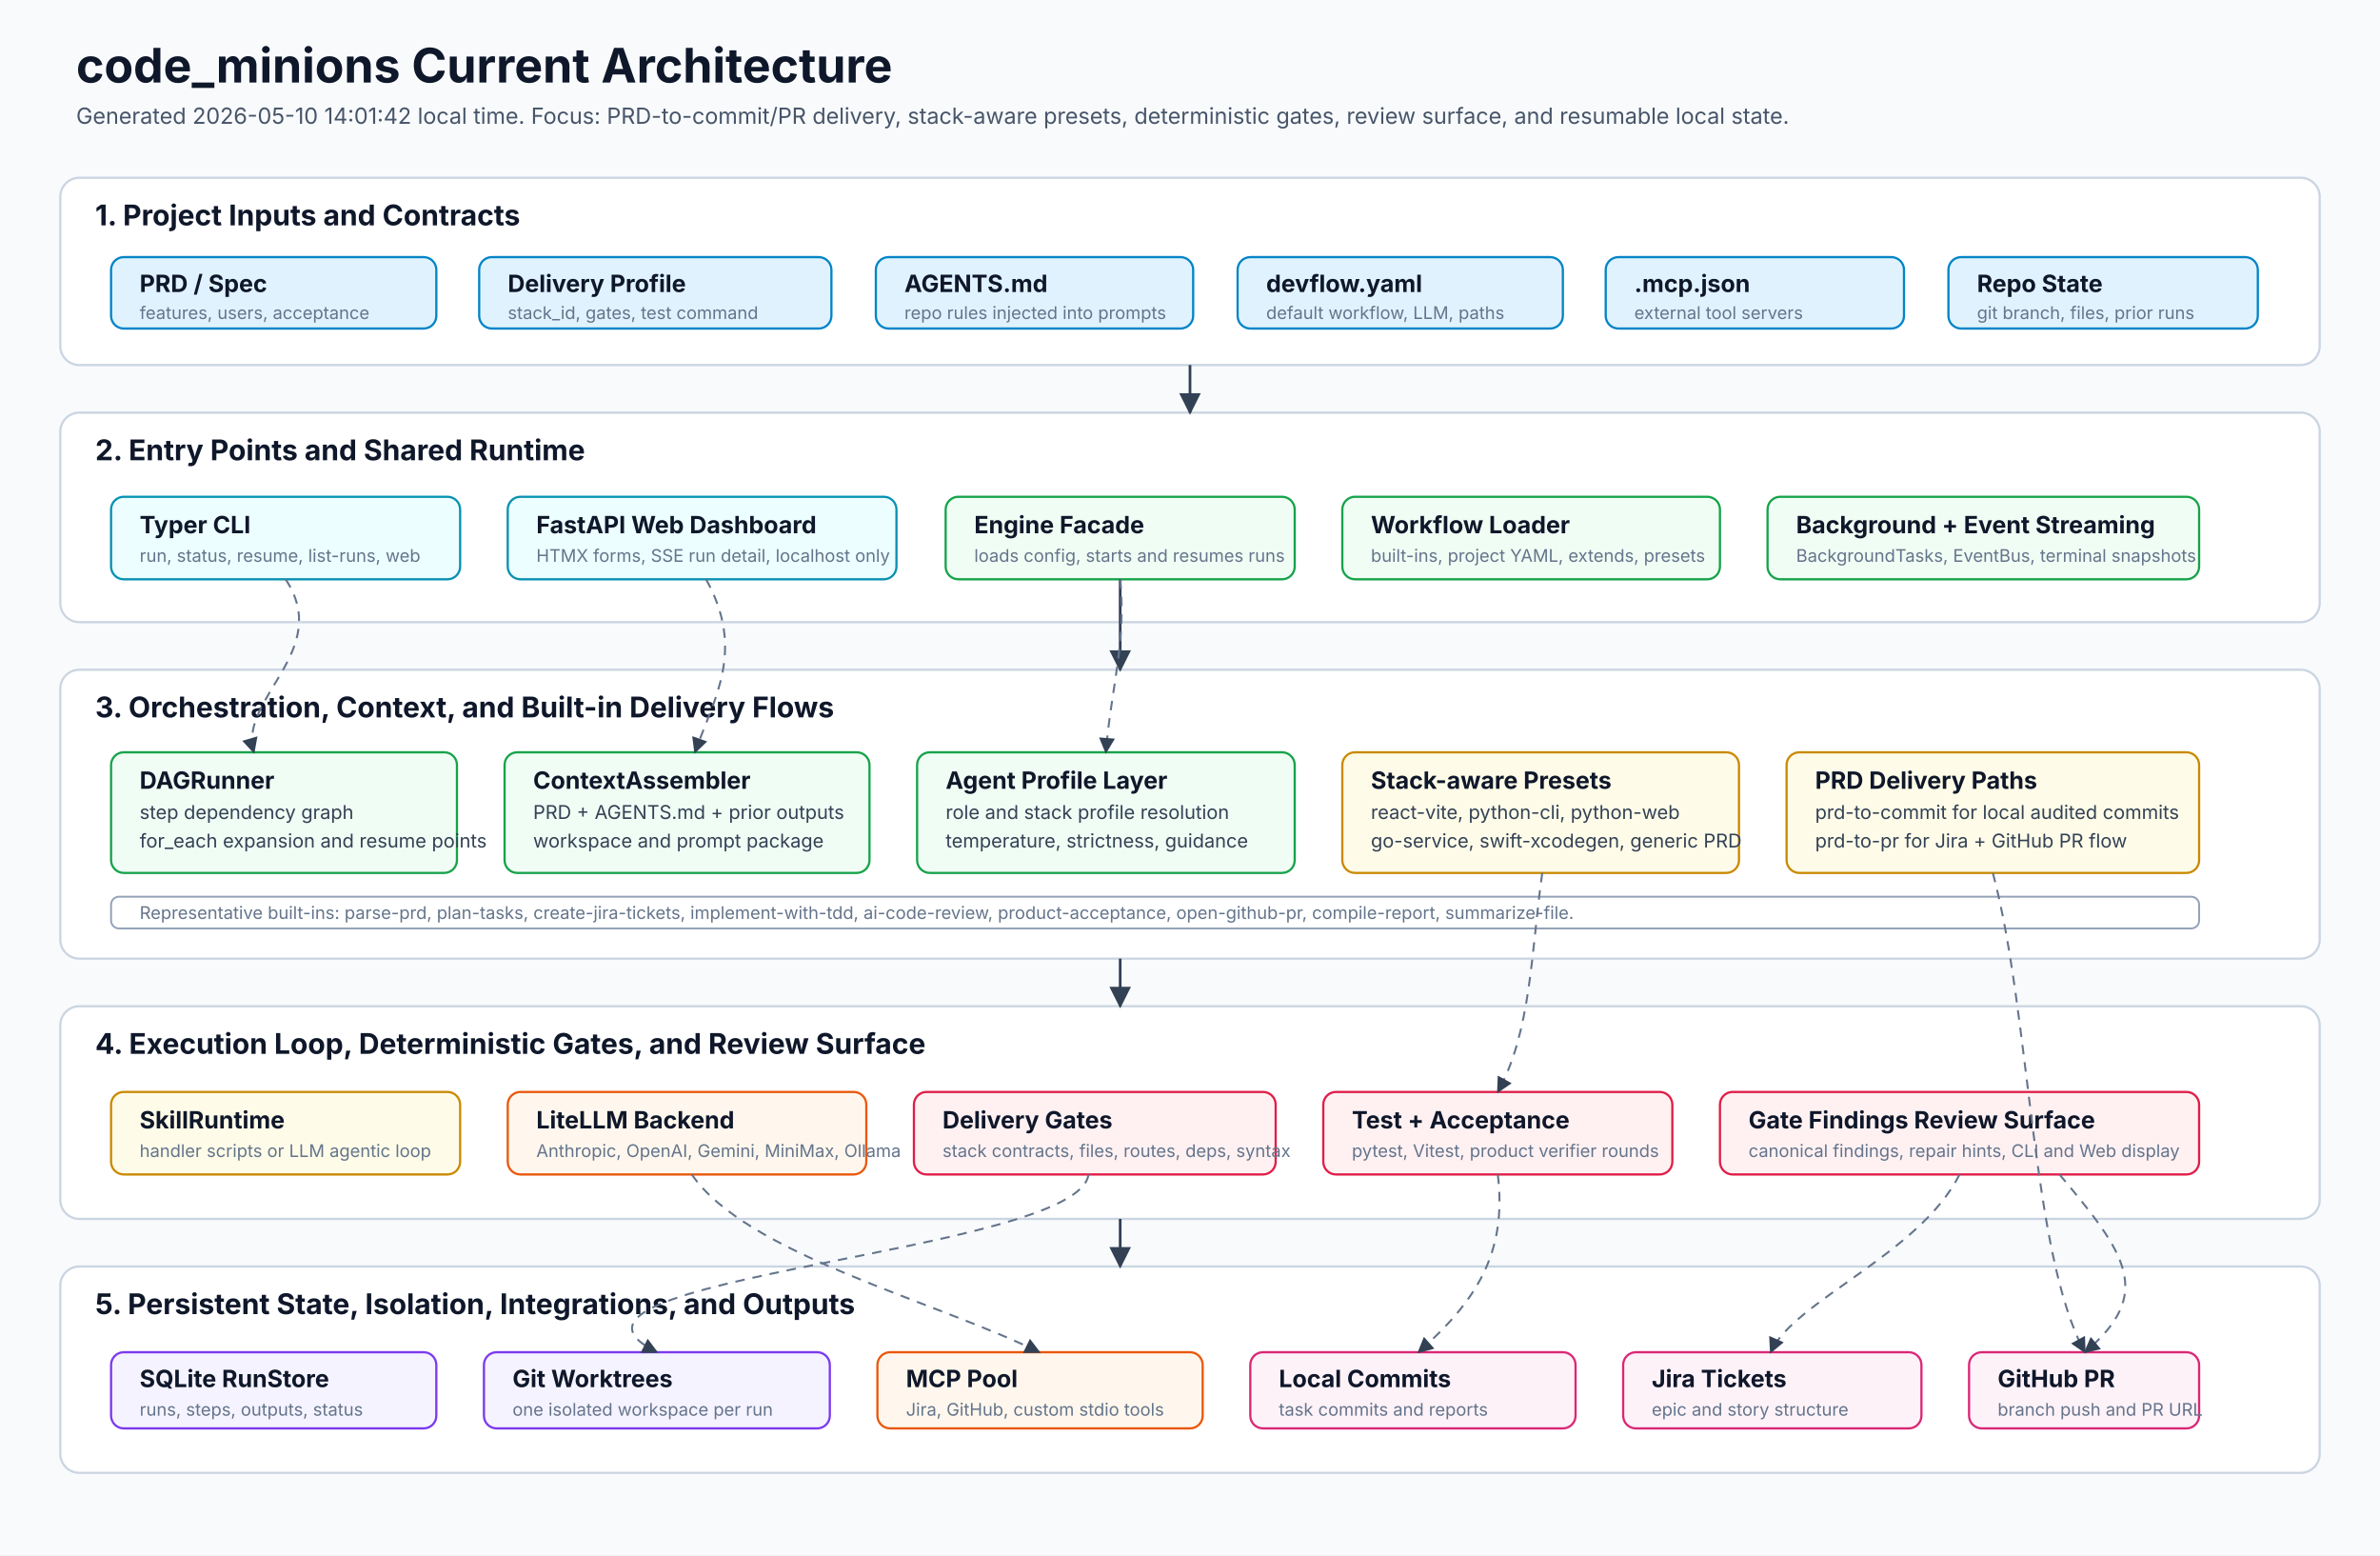
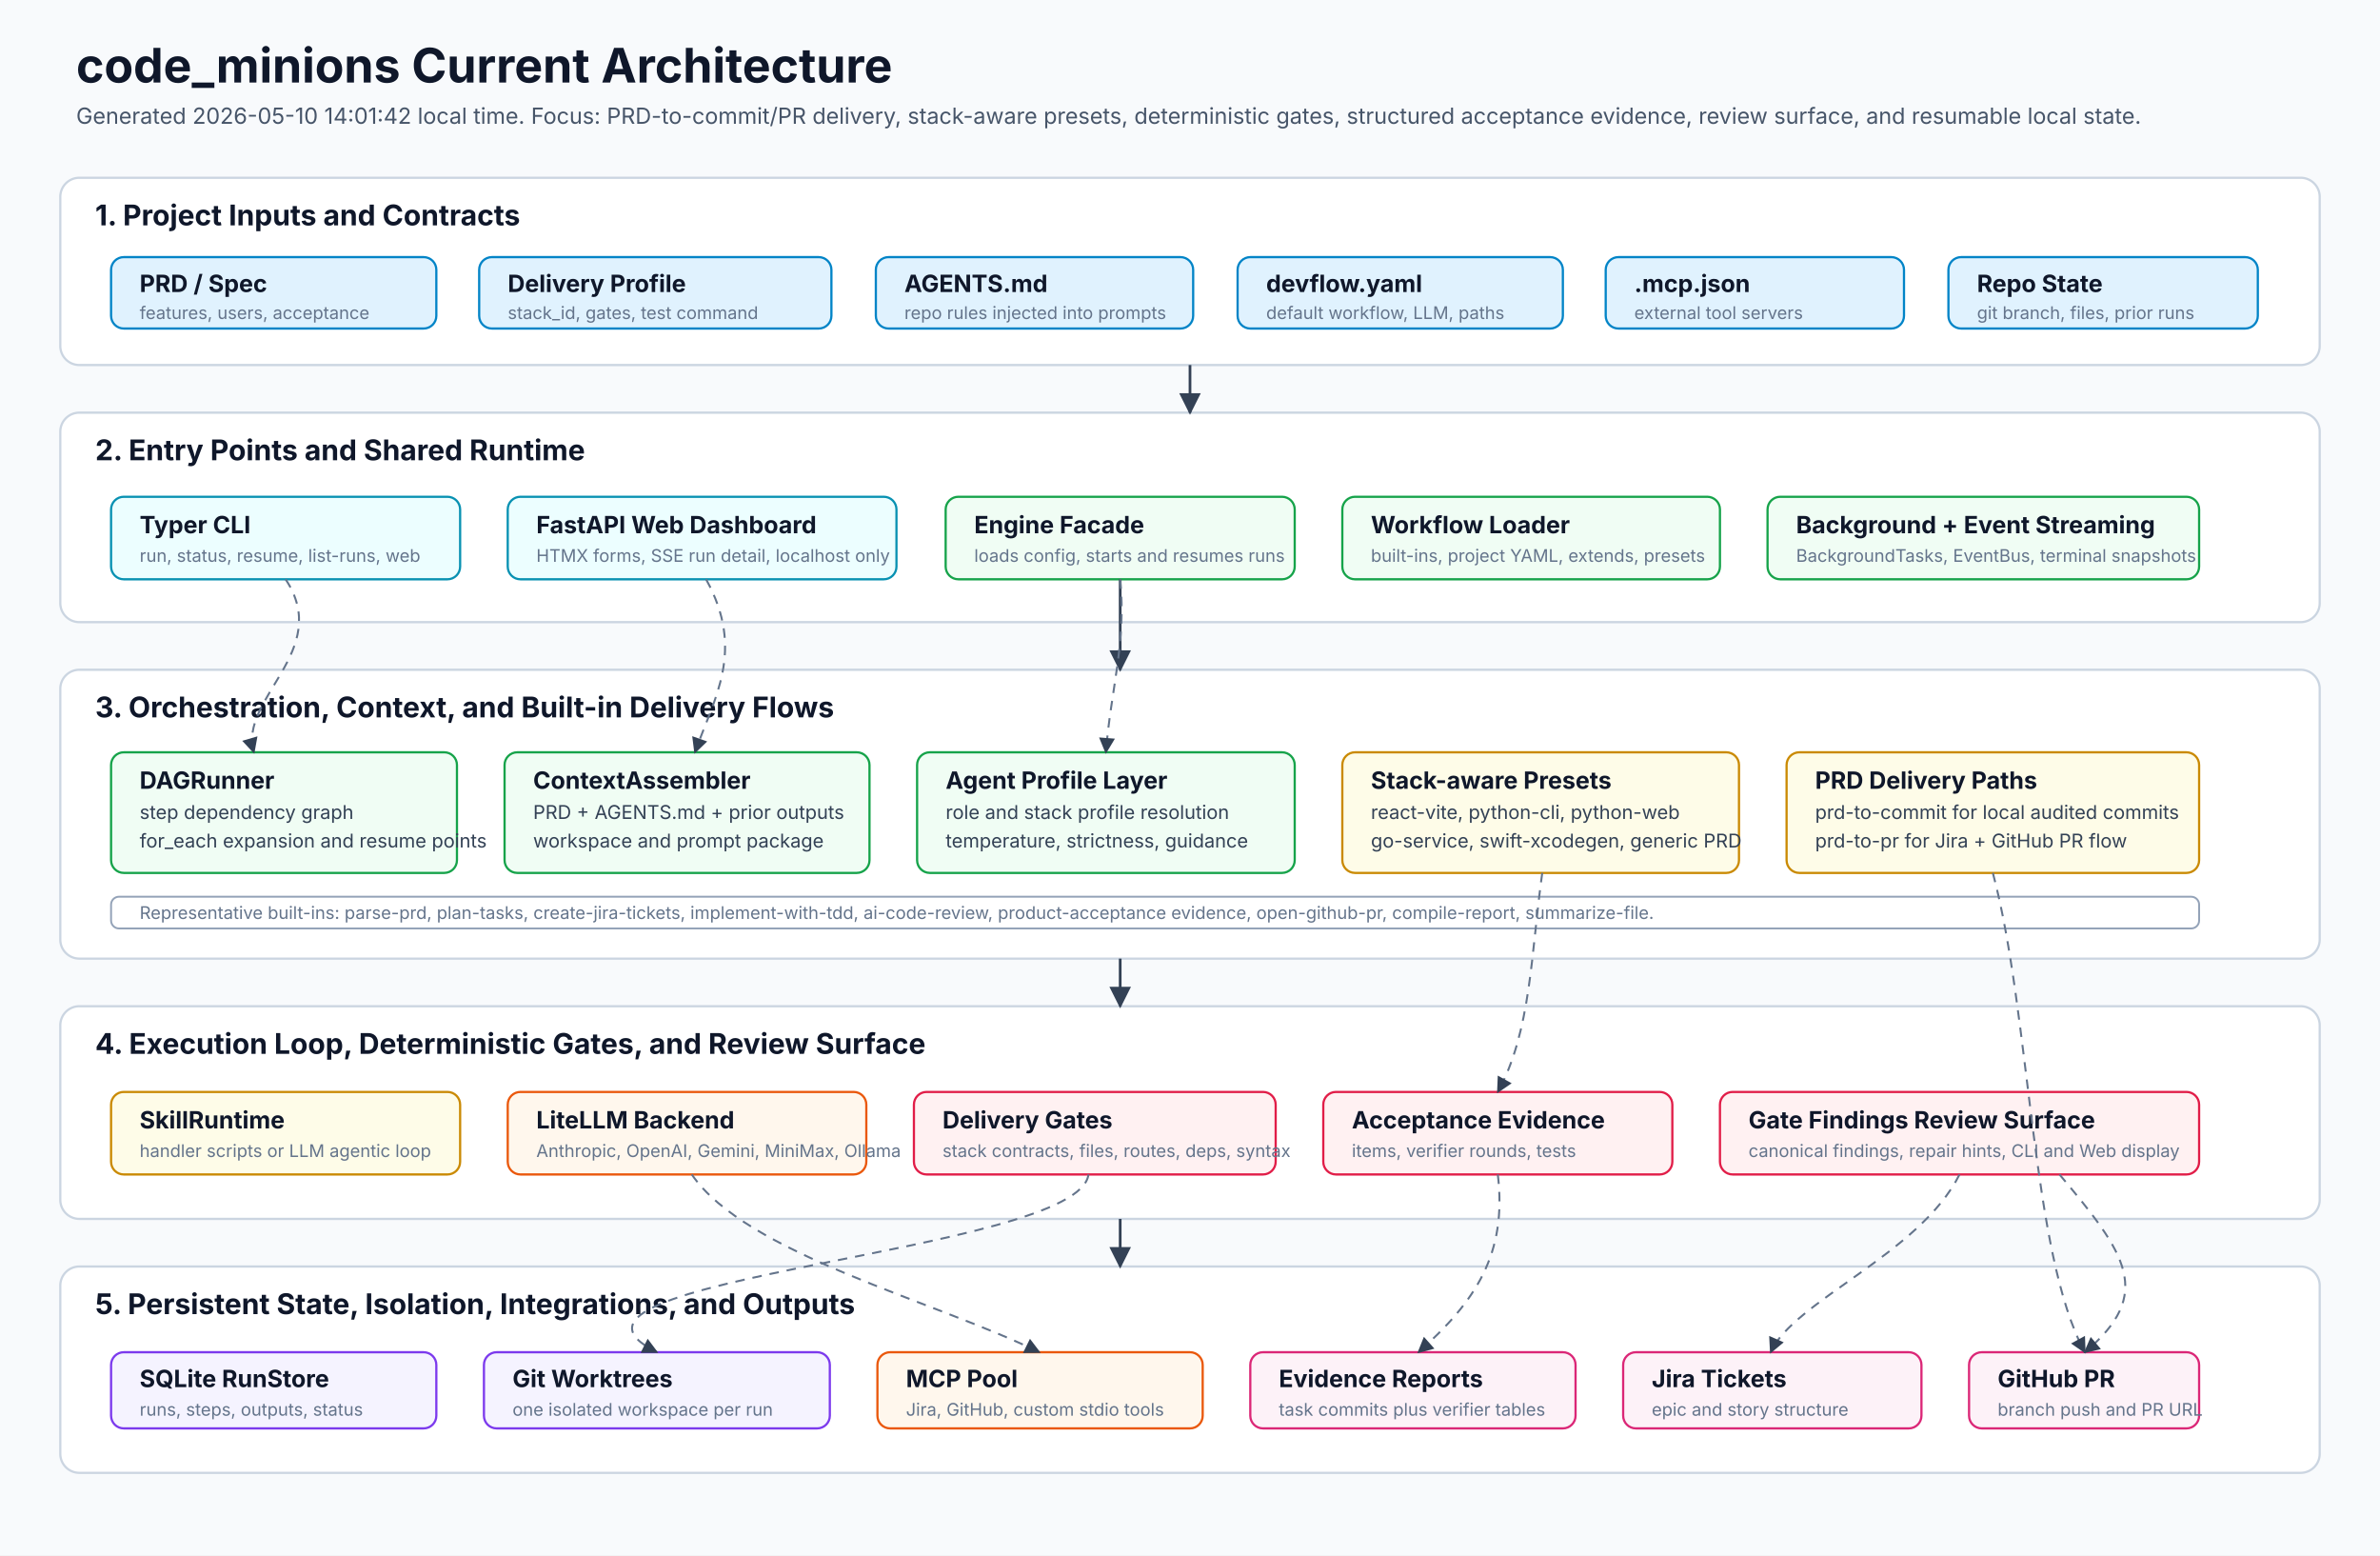
<svg xmlns="http://www.w3.org/2000/svg" width="1500" height="980" viewBox="0 0 1500 980" role="img" aria-labelledby="title desc">
  <defs>
    <marker id="arrow" viewBox="0 0 10 10" refX="9" refY="5" markerWidth="8" markerHeight="8" orient="auto">
      <path d="M 0 0 L 10 5 L 0 10 z" fill="#334155" />
    </marker>
    <style>
      .canvas { fill: #f8fafc; }
      .band { fill: #ffffff; stroke: #cbd5e1; stroke-width: 1.4; }
      .panel { fill: #ffffff; stroke: #94a3b8; stroke-width: 1.2; }
      .input { fill: #e0f2fe; stroke: #0284c7; stroke-width: 1.4; }
      .entry { fill: #ecfeff; stroke: #0891b2; stroke-width: 1.4; }
      .core { fill: #f0fdf4; stroke: #16a34a; stroke-width: 1.4; }
      .skill { fill: #fefce8; stroke: #ca8a04; stroke-width: 1.4; }
      .gate { fill: #fff1f2; stroke: #e11d48; stroke-width: 1.4; }
      .state { fill: #f5f3ff; stroke: #7c3aed; stroke-width: 1.4; }
      .external { fill: #fff7ed; stroke: #ea580c; stroke-width: 1.4; }
      .output { fill: #fdf2f8; stroke: #db2777; stroke-width: 1.4; }
      .titleText { fill: #0f172a; font: 700 30px system-ui, -apple-system, BlinkMacSystemFont, "Segoe UI", sans-serif; }
      .subtitle { fill: #475569; font: 14px system-ui, -apple-system, BlinkMacSystemFont, "Segoe UI", sans-serif; }
      .bandTitle { fill: #0f172a; font: 700 18px system-ui, -apple-system, BlinkMacSystemFont, "Segoe UI", sans-serif; }
      .label { fill: #0f172a; font: 700 15px system-ui, -apple-system, BlinkMacSystemFont, "Segoe UI", sans-serif; }
      .body { fill: #334155; font: 12px system-ui, -apple-system, BlinkMacSystemFont, "Segoe UI", sans-serif; }
      .small { fill: #64748b; font: 11px system-ui, -apple-system, BlinkMacSystemFont, "Segoe UI", sans-serif; }
      .flow { fill: none; stroke: #334155; stroke-width: 1.7; marker-end: url(#arrow); }
      .softFlow { fill: none; stroke: #64748b; stroke-width: 1.25; stroke-dasharray: 6 5; marker-end: url(#arrow); }
    </style>
  </defs>
  <rect class="canvas" width="1500" height="980" />
  <text x="48" y="52" class="titleText">code_minions Current Architecture</text>
-   <text x="48" y="78" class="subtitle">Generated 2026-05-10 14:01:42 local time. Focus: PRD-to-commit/PR delivery, stack-aware presets, deterministic gates, review surface, and resumable local state.</text>
+   <text x="48" y="78" class="subtitle">Generated 2026-05-10 14:01:42 local time. Focus: PRD-to-commit/PR delivery, stack-aware presets, deterministic gates, structured acceptance evidence, review surface, and resumable local state.</text>
  <rect x="38" y="112" width="1424" height="118" rx="12" class="band" />
  <text x="60" y="142" class="bandTitle">1. Project Inputs and Contracts</text>
  <rect x="70" y="162" width="205" height="45" rx="8" class="input" />
  <text x="88" y="184" class="label">PRD / Spec</text>
  <text x="88" y="201" class="small">features, users, acceptance</text>
  <rect x="302" y="162" width="222" height="45" rx="8" class="input" />
  <text x="320" y="184" class="label">Delivery Profile</text>
  <text x="320" y="201" class="small">stack_id, gates, test command</text>
  <rect x="552" y="162" width="200" height="45" rx="8" class="input" />
  <text x="570" y="184" class="label">AGENTS.md</text>
  <text x="570" y="201" class="small">repo rules injected into prompts</text>
  <rect x="780" y="162" width="205" height="45" rx="8" class="input" />
  <text x="798" y="184" class="label">devflow.yaml</text>
  <text x="798" y="201" class="small">default workflow, LLM, paths</text>
  <rect x="1012" y="162" width="188" height="45" rx="8" class="input" />
  <text x="1030" y="184" class="label">.mcp.json</text>
  <text x="1030" y="201" class="small">external tool servers</text>
  <rect x="1228" y="162" width="195" height="45" rx="8" class="input" />
  <text x="1246" y="184" class="label">Repo State</text>
  <text x="1246" y="201" class="small">git branch, files, prior runs</text>
  <rect x="38" y="260" width="1424" height="132" rx="12" class="band" />
  <text x="60" y="290" class="bandTitle">2. Entry Points and Shared Runtime</text>
  <rect x="70" y="313" width="220" height="52" rx="8" class="entry" />
  <text x="88" y="336" class="label">Typer CLI</text>
  <text x="88" y="354" class="small">run, status, resume, list-runs, web</text>
  <rect x="320" y="313" width="245" height="52" rx="8" class="entry" />
  <text x="338" y="336" class="label">FastAPI Web Dashboard</text>
  <text x="338" y="354" class="small">HTMX forms, SSE run detail, localhost only</text>
  <rect x="596" y="313" width="220" height="52" rx="8" class="core" />
  <text x="614" y="336" class="label">Engine Facade</text>
  <text x="614" y="354" class="small">loads config, starts and resumes runs</text>
  <rect x="846" y="313" width="238" height="52" rx="8" class="core" />
  <text x="864" y="336" class="label">Workflow Loader</text>
  <text x="864" y="354" class="small">built-ins, project YAML, extends, presets</text>
  <rect x="1114" y="313" width="272" height="52" rx="8" class="core" />
  <text x="1132" y="336" class="label">Background + Event Streaming</text>
  <text x="1132" y="354" class="small">BackgroundTasks, EventBus, terminal snapshots</text>
  <rect x="38" y="422" width="1424" height="182" rx="12" class="band" />
  <text x="60" y="452" class="bandTitle">3. Orchestration, Context, and Built-in Delivery Flows</text>
  <rect x="70" y="474" width="218" height="76" rx="8" class="core" />
  <text x="88" y="497" class="label">DAGRunner</text>
  <text x="88" y="516" class="body">step dependency graph</text>
  <text x="88" y="534" class="body">for_each expansion and resume points</text>
  <rect x="318" y="474" width="230" height="76" rx="8" class="core" />
  <text x="336" y="497" class="label">ContextAssembler</text>
  <text x="336" y="516" class="body">PRD + AGENTS.md + prior outputs</text>
  <text x="336" y="534" class="body">workspace and prompt package</text>
  <rect x="578" y="474" width="238" height="76" rx="8" class="core" />
  <text x="596" y="497" class="label">Agent Profile Layer</text>
  <text x="596" y="516" class="body">role and stack profile resolution</text>
  <text x="596" y="534" class="body">temperature, strictness, guidance</text>
  <rect x="846" y="474" width="250" height="76" rx="8" class="skill" />
  <text x="864" y="497" class="label">Stack-aware Presets</text>
  <text x="864" y="516" class="body">react-vite, python-cli, python-web</text>
  <text x="864" y="534" class="body">go-service, swift-xcodegen, generic PRD</text>
  <rect x="1126" y="474" width="260" height="76" rx="8" class="skill" />
  <text x="1144" y="497" class="label">PRD Delivery Paths</text>
  <text x="1144" y="516" class="body">prd-to-commit for local audited commits</text>
  <text x="1144" y="534" class="body">prd-to-pr for Jira + GitHub PR flow</text>
  <rect x="70" y="565" width="1316" height="20" rx="5" class="panel" />
-   <text x="88" y="579" class="small">Representative built-ins: parse-prd, plan-tasks, create-jira-tickets, implement-with-tdd, ai-code-review, product-acceptance, open-github-pr, compile-report, summarize-file.</text>
+   <text x="88" y="579" class="small">Representative built-ins: parse-prd, plan-tasks, create-jira-tickets, implement-with-tdd, ai-code-review, product-acceptance evidence, open-github-pr, compile-report, summarize-file.</text>
  <rect x="38" y="634" width="1424" height="134" rx="12" class="band" />
  <text x="60" y="664" class="bandTitle">4. Execution Loop, Deterministic Gates, and Review Surface</text>
  <rect x="70" y="688" width="220" height="52" rx="8" class="skill" />
  <text x="88" y="711" class="label">SkillRuntime</text>
  <text x="88" y="729" class="small">handler scripts or LLM agentic loop</text>
  <rect x="320" y="688" width="226" height="52" rx="8" class="external" />
  <text x="338" y="711" class="label">LiteLLM Backend</text>
  <text x="338" y="729" class="small">Anthropic, OpenAI, Gemini, MiniMax, Ollama</text>
  <rect x="576" y="688" width="228" height="52" rx="8" class="gate" />
  <text x="594" y="711" class="label">Delivery Gates</text>
  <text x="594" y="729" class="small">stack contracts, files, routes, deps, syntax</text>
  <rect x="834" y="688" width="220" height="52" rx="8" class="gate" />
-   <text x="852" y="711" class="label">Test + Acceptance</text>
-   <text x="852" y="729" class="small">pytest, Vitest, product verifier rounds</text>
+   <text x="852" y="711" class="label">Acceptance Evidence</text>
+   <text x="852" y="729" class="small">items, verifier rounds, tests</text>
  <rect x="1084" y="688" width="302" height="52" rx="8" class="gate" />
  <text x="1102" y="711" class="label">Gate Findings Review Surface</text>
  <text x="1102" y="729" class="small">canonical findings, repair hints, CLI and Web display</text>
  <rect x="38" y="798" width="1424" height="130" rx="12" class="band" />
  <text x="60" y="828" class="bandTitle">5. Persistent State, Isolation, Integrations, and Outputs</text>
  <rect x="70" y="852" width="205" height="48" rx="8" class="state" />
  <text x="88" y="874" class="label">SQLite RunStore</text>
  <text x="88" y="892" class="small">runs, steps, outputs, status</text>
  <rect x="305" y="852" width="218" height="48" rx="8" class="state" />
  <text x="323" y="874" class="label">Git Worktrees</text>
  <text x="323" y="892" class="small">one isolated workspace per run</text>
  <rect x="553" y="852" width="205" height="48" rx="8" class="external" />
  <text x="571" y="874" class="label">MCP Pool</text>
  <text x="571" y="892" class="small">Jira, GitHub, custom stdio tools</text>
  <rect x="788" y="852" width="205" height="48" rx="8" class="output" />
-   <text x="806" y="874" class="label">Local Commits</text>
-   <text x="806" y="892" class="small">task commits and reports</text>
+   <text x="806" y="874" class="label">Evidence Reports</text>
+   <text x="806" y="892" class="small">task commits plus verifier tables</text>
  <rect x="1023" y="852" width="188" height="48" rx="8" class="output" />
  <text x="1041" y="874" class="label">Jira Tickets</text>
  <text x="1041" y="892" class="small">epic and story structure</text>
  <rect x="1241" y="852" width="145" height="48" rx="8" class="output" />
  <text x="1259" y="874" class="label">GitHub PR</text>
  <text x="1259" y="892" class="small">branch push and PR URL</text>
  <path class="flow" d="M 750 230 L 750 260" />
  <path class="flow" d="M 706 365 L 706 422" />
  <path class="flow" d="M 706 604 L 706 634" />
  <path class="flow" d="M 706 768 L 706 798" />
  <path class="softFlow" d="M 180 365 C 210 410 150 440 160 474" />
  <path class="softFlow" d="M 445 365 C 470 410 450 440 438 474" />
  <path class="softFlow" d="M 706 365 C 710 405 700 435 697 474" />
  <path class="softFlow" d="M 972 550 C 965 600 965 650 944 688" />
  <path class="softFlow" d="M 1256 550 C 1280 640 1280 790 1314 852" />
  <path class="softFlow" d="M 436 740 C 470 790 590 820 655 852" />
  <path class="softFlow" d="M 686 740 C 680 790 320 805 414 852" />
  <path class="softFlow" d="M 944 740 C 950 790 930 820 894 852" />
  <path class="softFlow" d="M 1235 740 C 1210 790 1130 820 1116 852" />
  <path class="softFlow" d="M 1298 740 C 1340 790 1358 815 1314 852" />
</svg>
